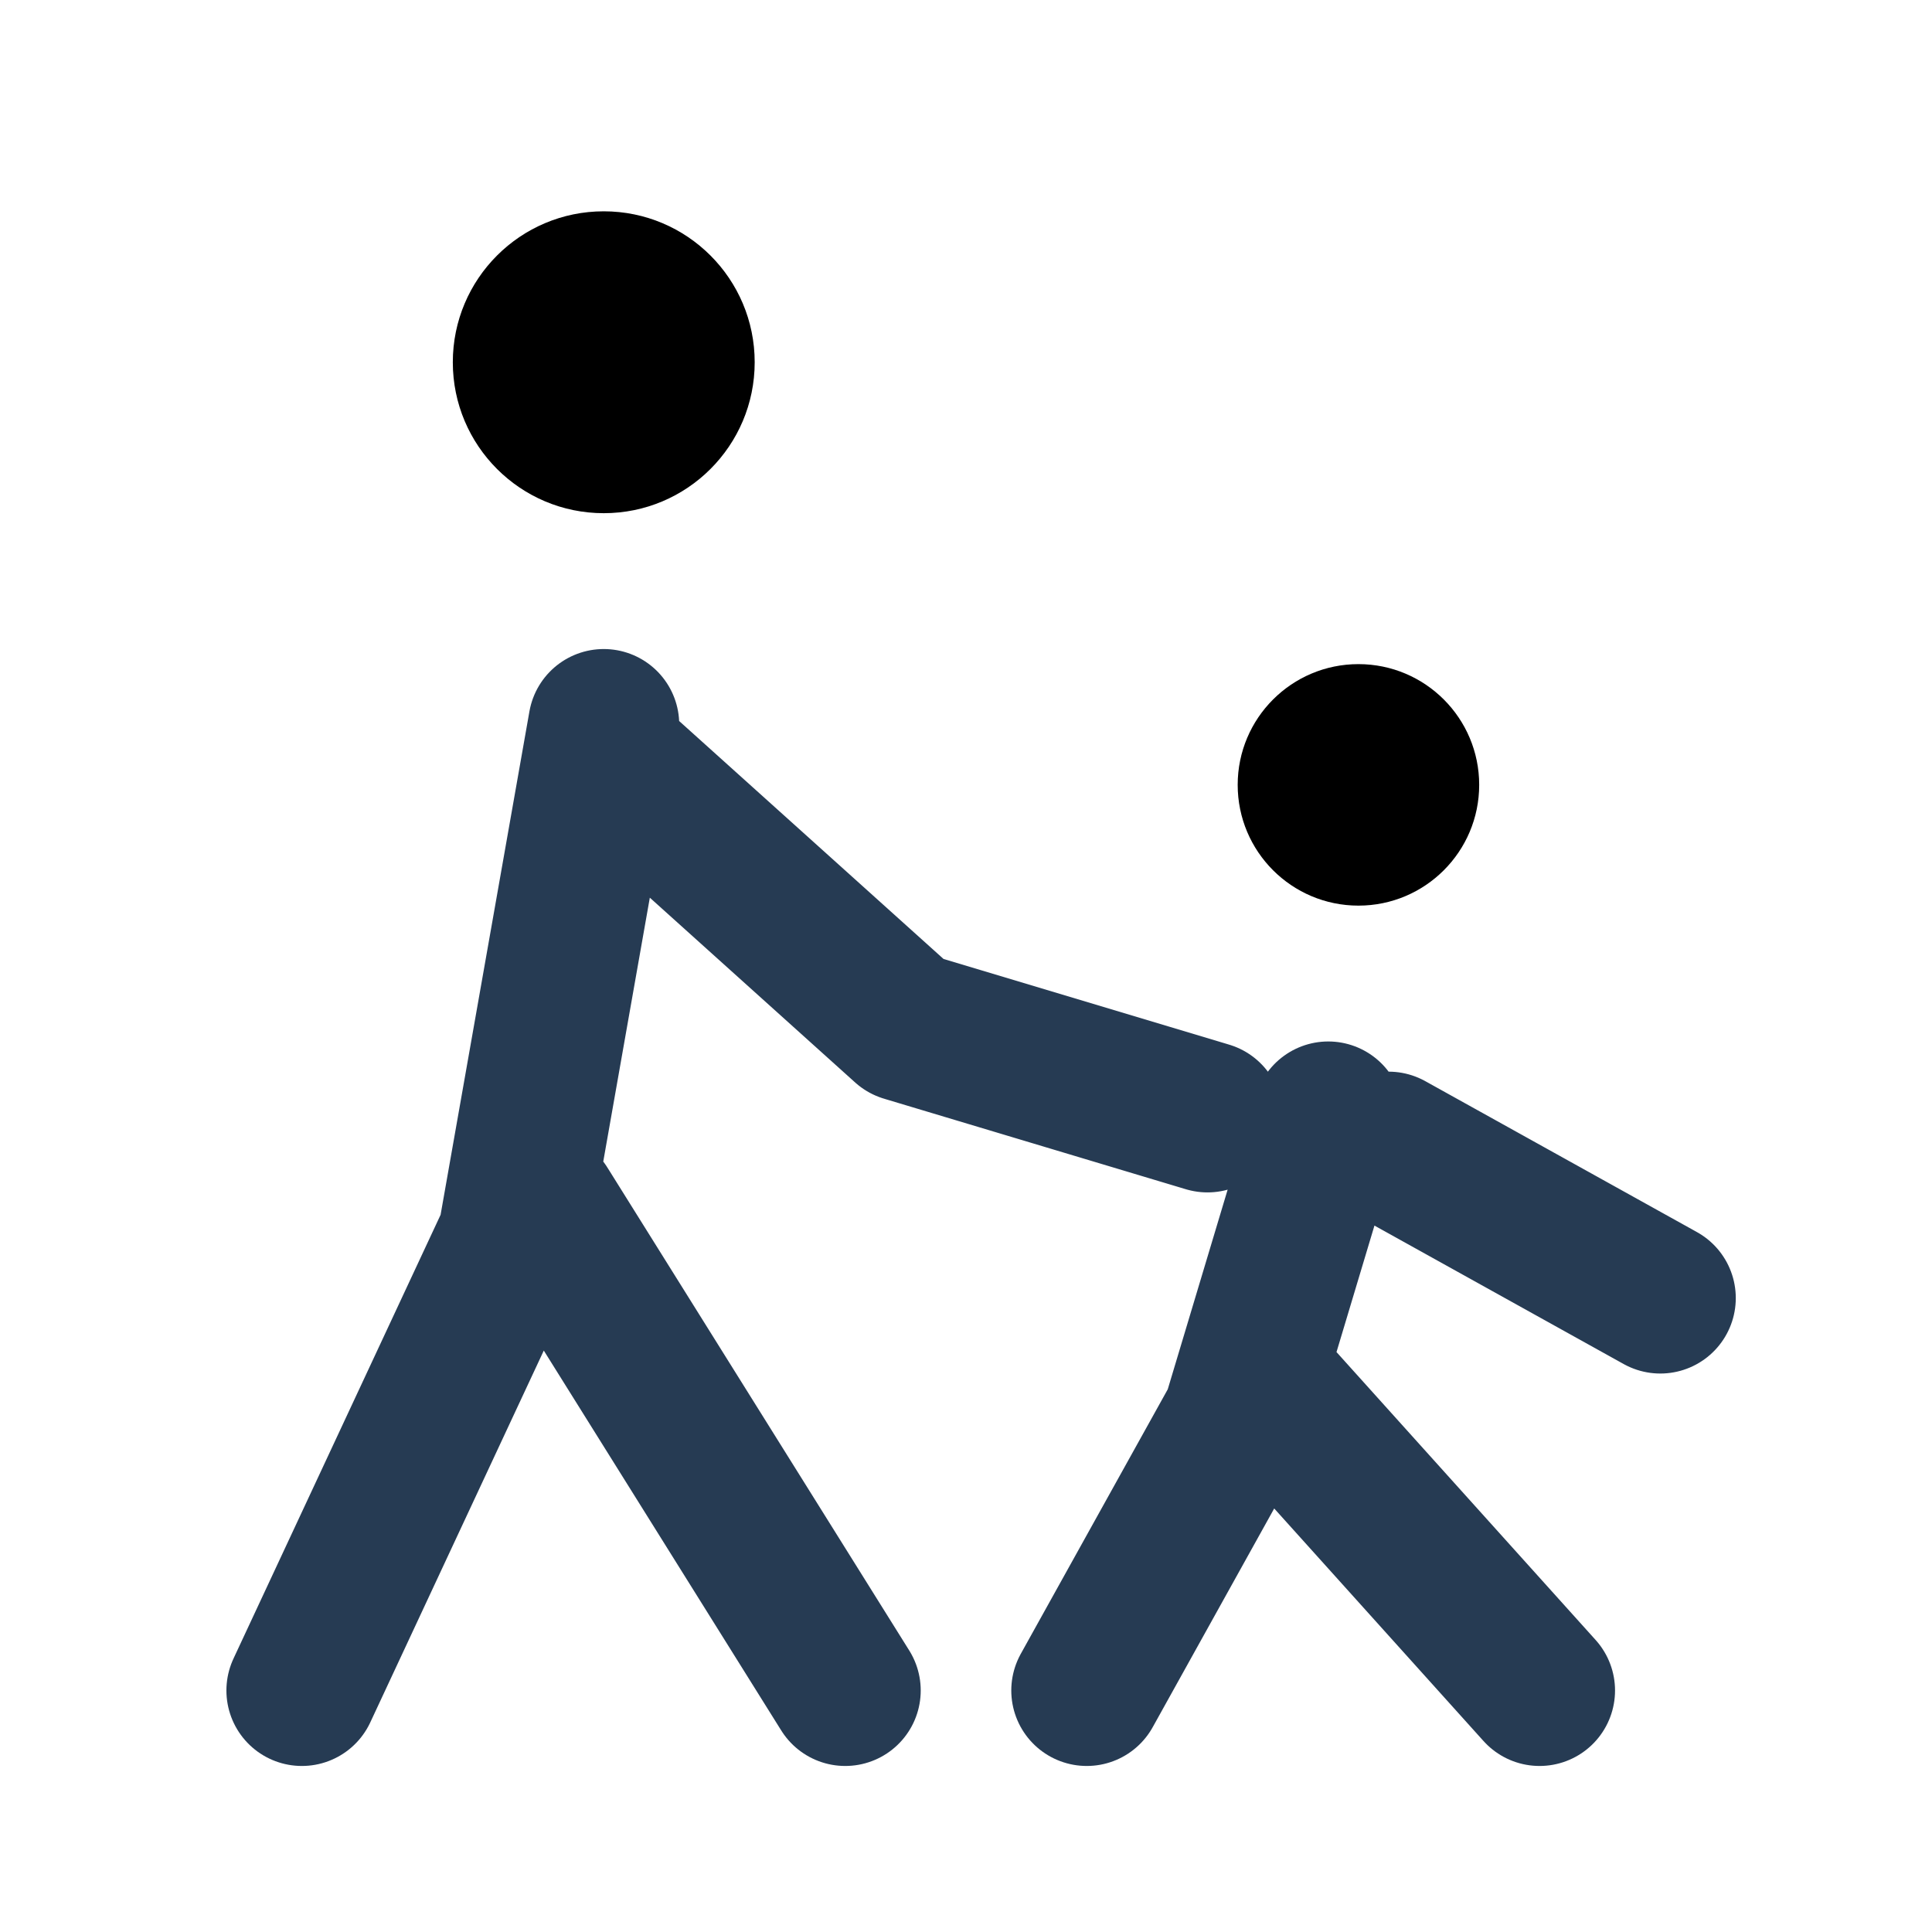
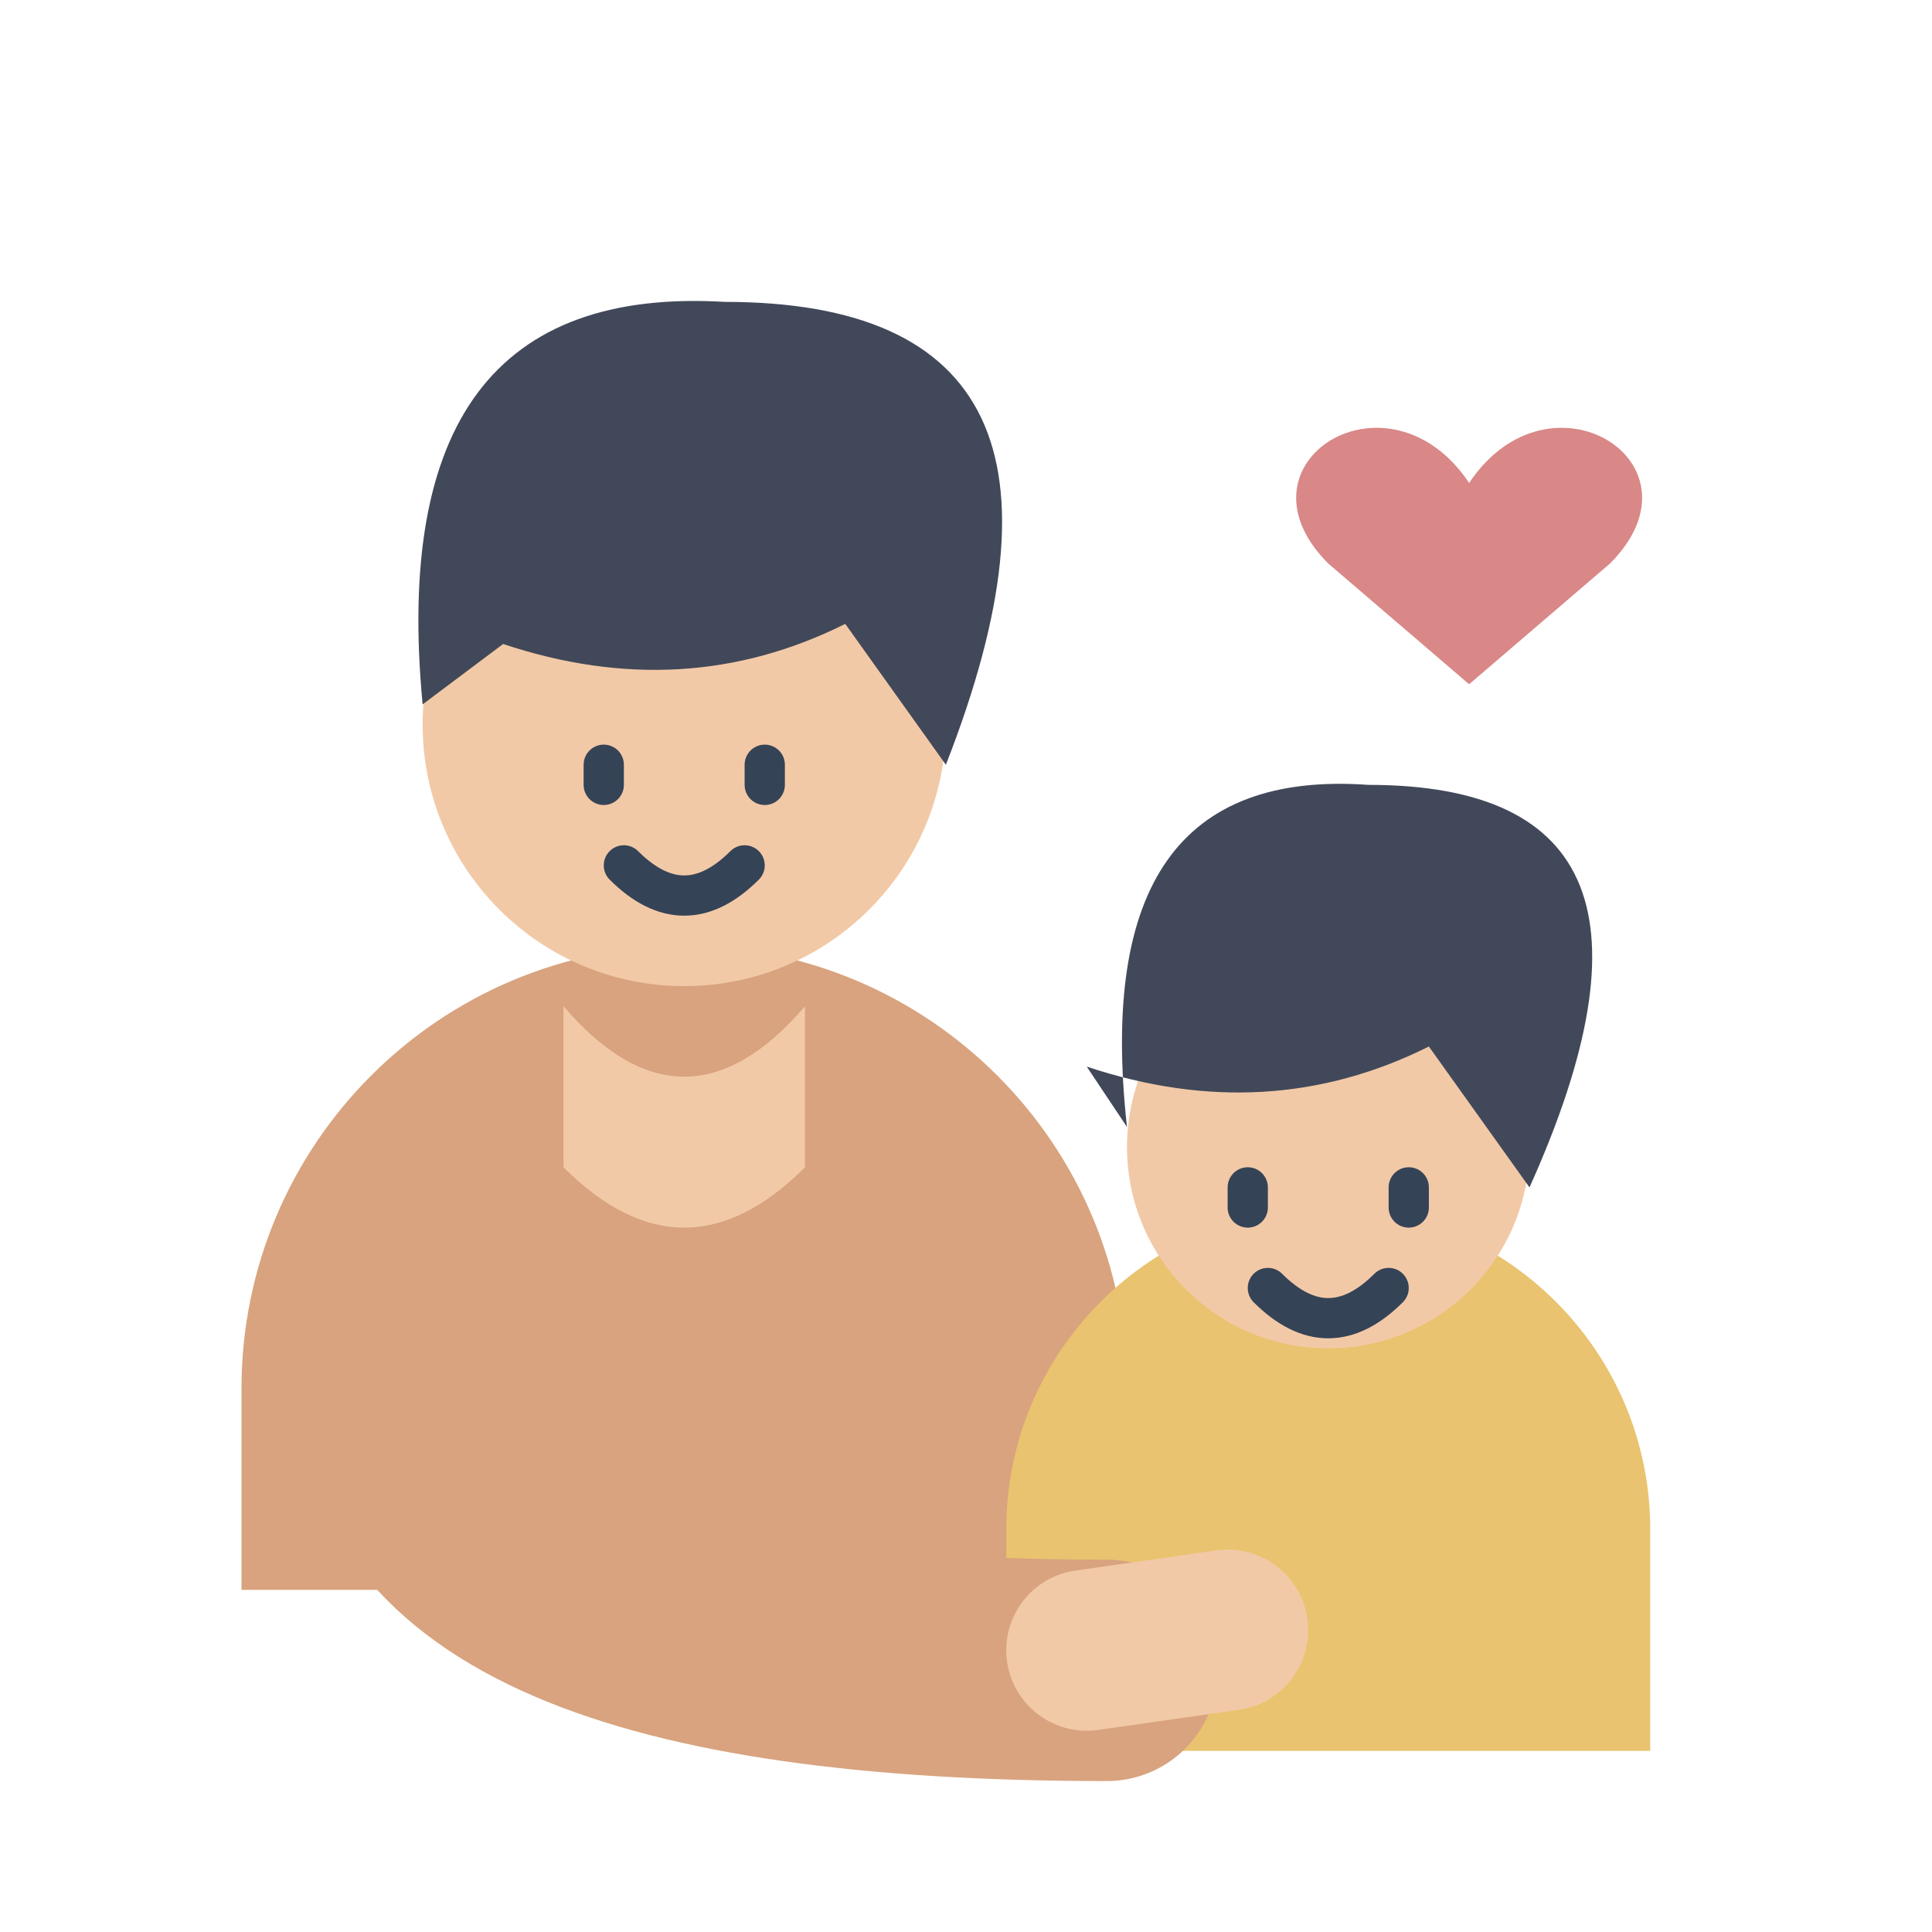
- <svg xmlns="http://www.w3.org/2000/svg" viewBox="0 0 64 64" fill="none" stroke="#263b53" stroke-width="5" stroke-linecap="round" stroke-linejoin="round">
-   <circle cx="20" cy="12" r="5" fill="currentColor" stroke="none" />
-   <circle cx="45" cy="26" r="4" fill="currentColor" stroke="none" />
-   <path d="m20 24-3 17-7 15M18 40l10 16M20 25l10 9 10 3m4 0-3 10-5 9m6-10 9 10m-5-18 9 5" />
+ <svg xmlns="http://www.w3.org/2000/svg" viewBox="0 0 96 96">
+   <path d="M12 79v-10a22 22 0 0 1 44 0v10Z" fill="#D8A37E" />
+   <path d="M28 50q6 7 12 0v8q-6 6-12 0Z" fill="#F2C9A7" />
+   <circle cx="34" cy="36" r="13" fill="#F2C9A7" />
+   <path d="M21 35q-2-21 15-20 20 0 11 23l-5-7q-8 4-17 1Z" fill="#414859" />
+   <g stroke="#354356" stroke-width="2" stroke-linecap="round" fill="none">
+     <path d="M30 38v1m8-1v1M31 43q3 3 6 0" />
+   </g>
+   <path d="M50 87V76a16 16 0 0 1 32 0v11Z" fill="#E9C36F" />
+   <circle cx="66" cy="57" r="10" fill="#F2C9A7" />
+   <path d="M56 56q-2-18 12-17 17 0 8 20l-5-7q-8 4-17 1Z" fill="#414859" />
+   <g stroke="#354356" stroke-width="2" stroke-linecap="round" fill="none">
+     <path d="M62 59v1m8-1v1M63 64q3 3 6 0" />
+   </g>
+   <path d="M20 68q0 15 35 15" fill="none" stroke="#D8A37E" stroke-width="11" stroke-linecap="round" />
+   <path d="m54 82 7-1" stroke="#F2C9A7" stroke-width="8" stroke-linecap="round" />
+   <path d="M73 24c-4-6-12-1-7 4l7 6 7-6c5-5-3-10-7-4Z" fill="#D98787" />
</svg>
